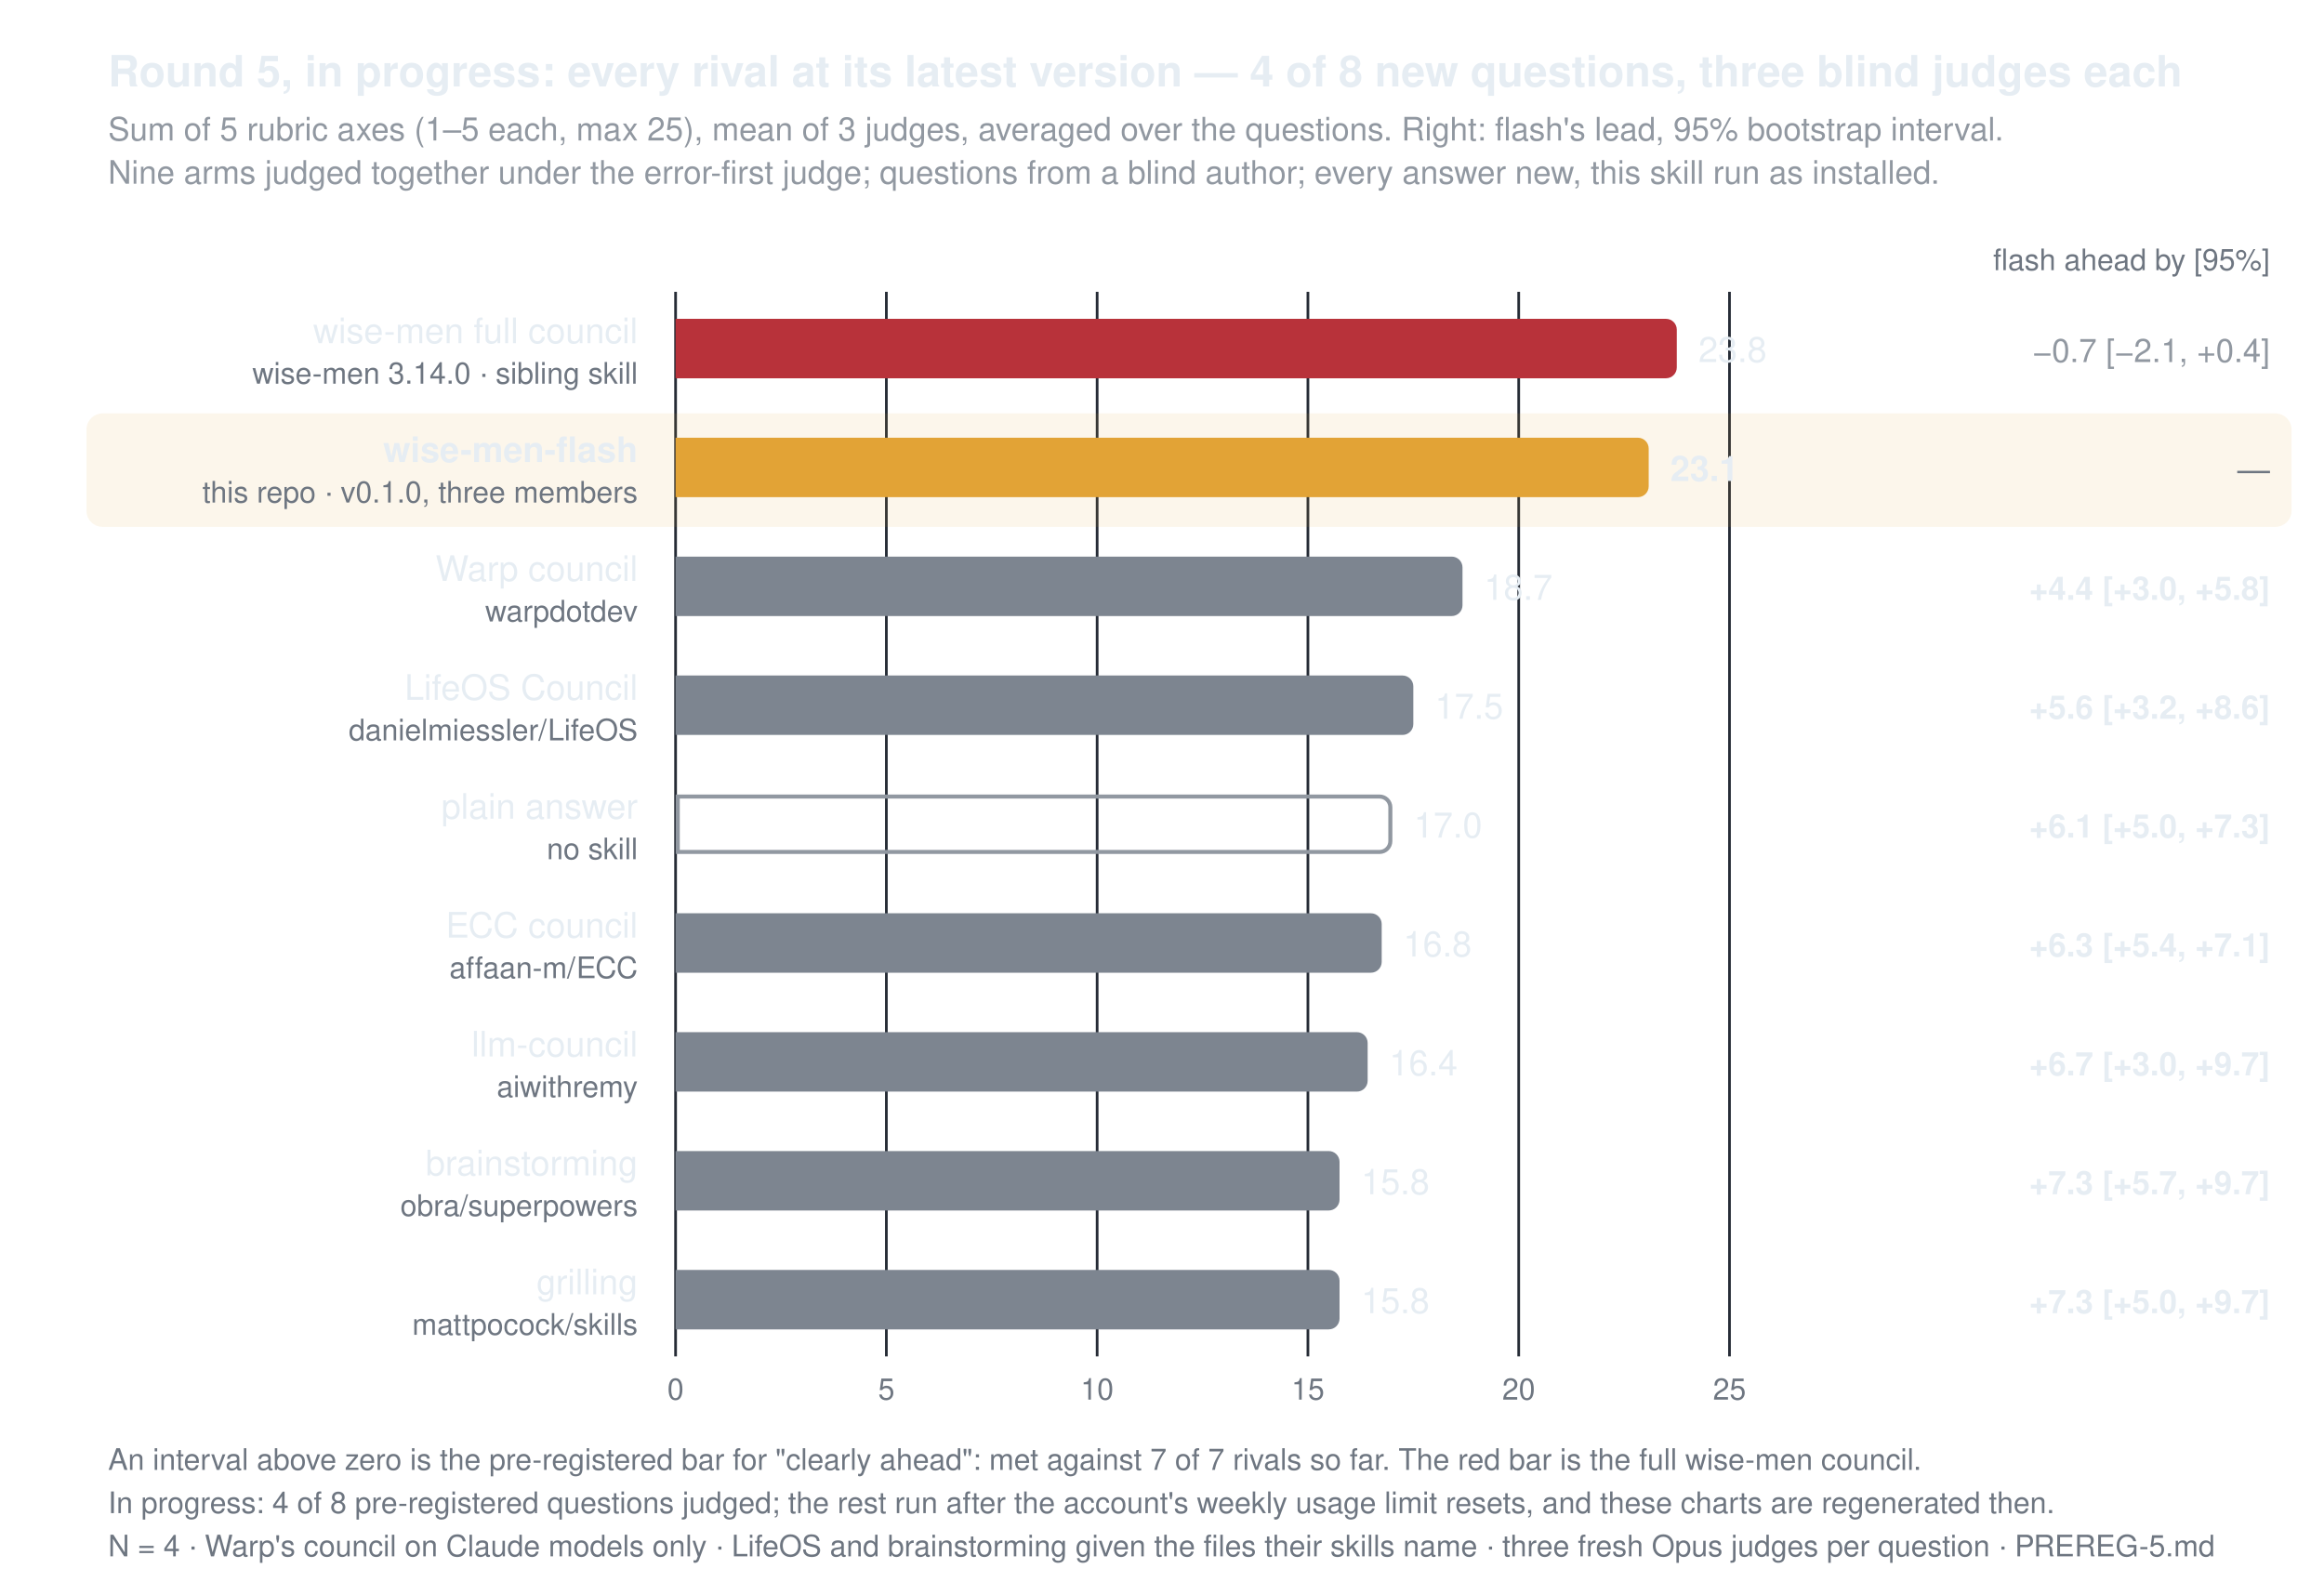
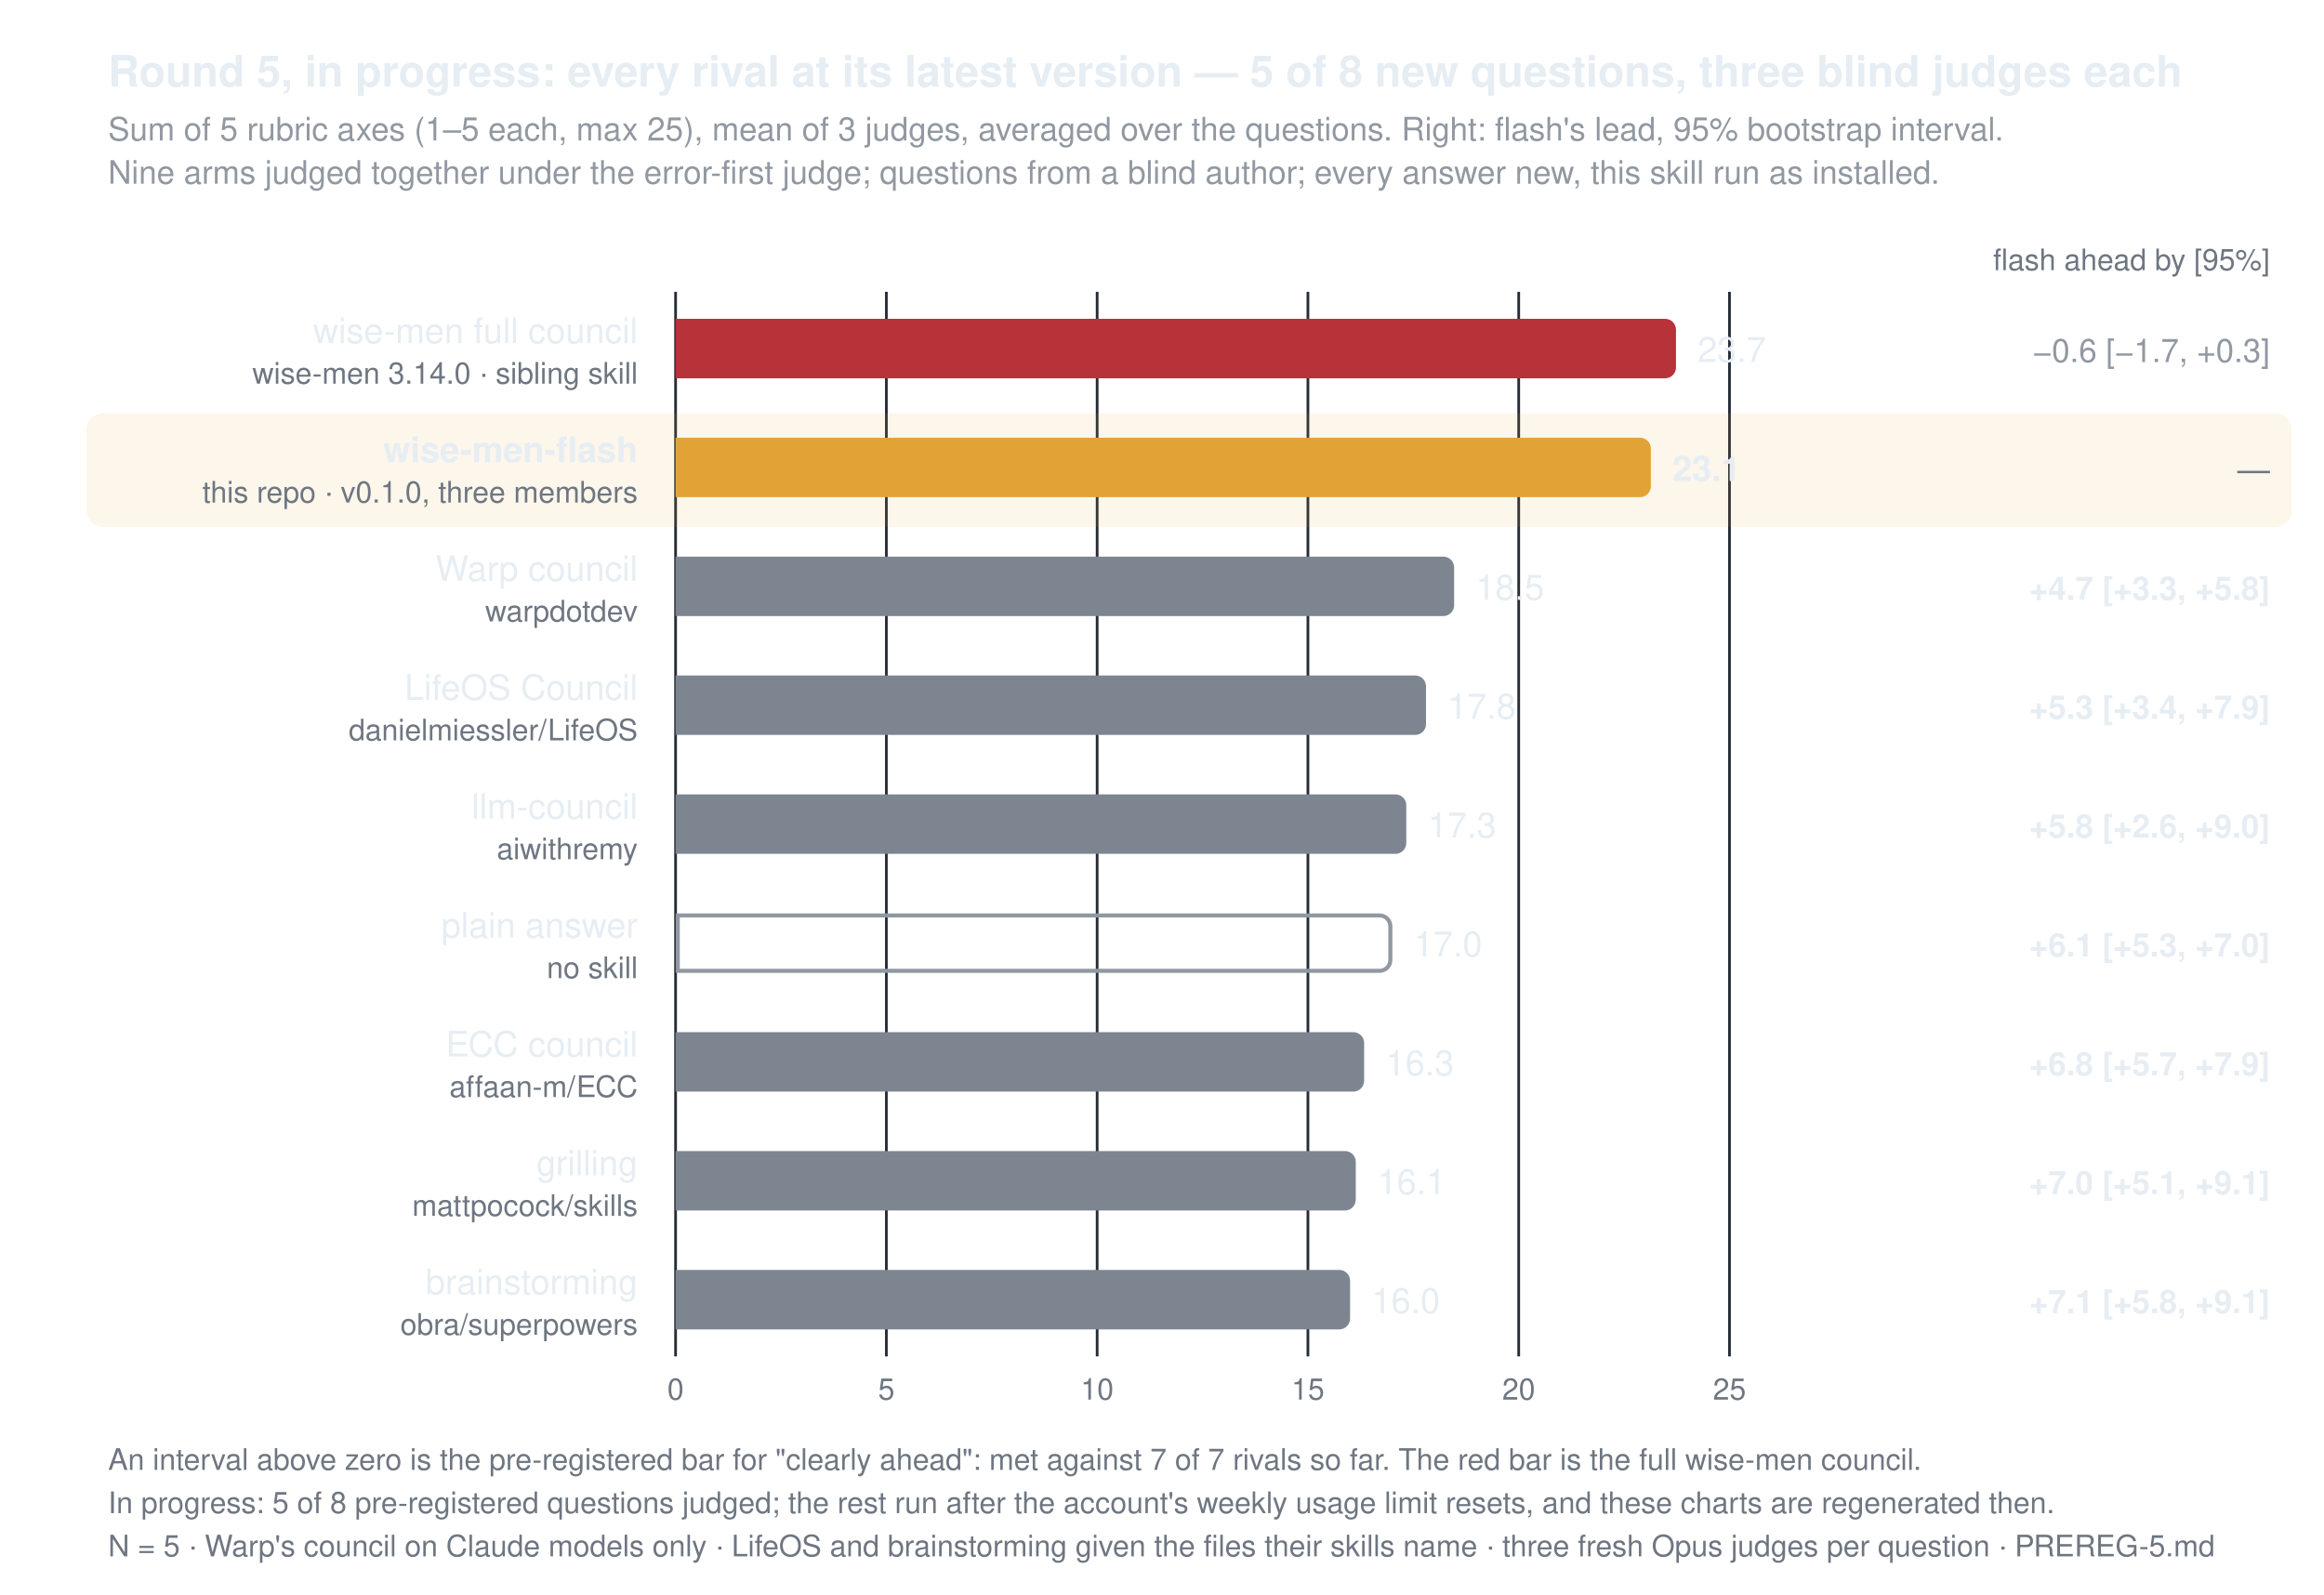
<svg xmlns="http://www.w3.org/2000/svg" viewBox="0 0 860 590" width="860" font-family="-apple-system, BlinkMacSystemFont, 'Segoe UI', Helvetica, Arial, sans-serif">
-   <text x="40" y="32" font-size="16" font-weight="600" fill="#e6edf3" text-anchor="start">Round 5, in progress: every rival at its latest version — 4 of 8 new questions, three blind judges each</text>
+   <text x="40" y="32" font-size="16" font-weight="600" fill="#e6edf3" text-anchor="start">Round 5, in progress: every rival at its latest version — 5 of 8 new questions, three blind judges each</text>
  <text x="40" y="52" font-size="12" font-weight="400" fill="#9198a1" text-anchor="start">Sum of 5 rubric axes (1–5 each, max 25), mean of 3 judges, averaged over the questions. Right: flash's lead, 95% bootstrap interval.</text>
  <text x="40" y="68" font-size="12" font-weight="400" fill="#9198a1" text-anchor="start">Nine arms judged together under the error-first judge; questions from a blind author; every answer new, this skill run as installed.</text>
  <text x="840" y="100" font-size="11" font-weight="400" fill="#6e7681" text-anchor="end">flash ahead by [95%]</text>
  <line x1="250" y1="108" x2="250" y2="502" stroke="#262c36" stroke-width="1" />
  <text x="250" y="518" font-size="11" font-weight="400" fill="#6e7681" text-anchor="middle">0</text>
  <line x1="328" y1="108" x2="328" y2="502" stroke="#262c36" stroke-width="1" />
  <text x="328" y="518" font-size="11" font-weight="400" fill="#6e7681" text-anchor="middle">5</text>
  <line x1="406" y1="108" x2="406" y2="502" stroke="#262c36" stroke-width="1" />
  <text x="406" y="518" font-size="11" font-weight="400" fill="#6e7681" text-anchor="middle">10</text>
  <line x1="484" y1="108" x2="484" y2="502" stroke="#262c36" stroke-width="1" />
  <text x="484" y="518" font-size="11" font-weight="400" fill="#6e7681" text-anchor="middle">15</text>
  <line x1="562" y1="108" x2="562" y2="502" stroke="#262c36" stroke-width="1" />
  <text x="562" y="518" font-size="11" font-weight="400" fill="#6e7681" text-anchor="middle">20</text>
  <line x1="640" y1="108" x2="640" y2="502" stroke="#262c36" stroke-width="1" />
  <text x="640" y="518" font-size="11" font-weight="400" fill="#6e7681" text-anchor="middle">25</text>
  <text x="236" y="127" font-size="13" font-weight="500" fill="#e6edf3" text-anchor="end">wise-men full council</text>
  <text x="236" y="142" font-size="11" font-weight="400" fill="#6e7681" text-anchor="end">wise-men 3.14.0 · sibling skill</text>
-   <path d="M250,118h366.5a4,4 0 0 1 4,4v14a4,4 0 0 1 -4,4h-366.5z" fill="#b8323a" />
-   <text x="628.5" y="134" font-size="13" font-weight="500" fill="#e6edf3" text-anchor="start">23.8</text>
-   <text x="840" y="134" font-size="12" font-weight="400" fill="#9198a1" text-anchor="end">−0.7  [−2.1, +0.4]</text>
+   <path d="M250,118h366.2a4,4 0 0 1 4,4v14a4,4 0 0 1 -4,4h-366.2z" fill="#b8323a" />
+   <text x="628.2" y="134" font-size="13" font-weight="500" fill="#e6edf3" text-anchor="start">23.7</text>
+   <text x="840" y="134" font-size="12" font-weight="400" fill="#9198a1" text-anchor="end">−0.6  [−1.7, +0.3]</text>
  <rect x="32" y="153" width="816" height="42" rx="6" fill="#e2a336" fill-opacity="0.10" />
  <text x="236" y="171" font-size="13" font-weight="700" fill="#e6edf3" text-anchor="end">wise-men-flash</text>
  <text x="236" y="186" font-size="11" font-weight="400" fill="#6e7681" text-anchor="end">this repo · v0.1.0, three members</text>
-   <path d="M250,162h356.1a4,4 0 0 1 4,4v14a4,4 0 0 1 -4,4h-356.1z" fill="#e2a336" />
-   <text x="618.1" y="178" font-size="13" font-weight="700" fill="#e6edf3" text-anchor="start">23.1</text>
+   <path d="M250,162h356.9a4,4 0 0 1 4,4v14a4,4 0 0 1 -4,4h-356.9z" fill="#e2a336" />
+   <text x="618.9" y="178" font-size="13" font-weight="700" fill="#e6edf3" text-anchor="start">23.1</text>
  <text x="840" y="178" font-size="12" font-weight="400" fill="#6e7681" text-anchor="end">—</text>
  <text x="236" y="215" font-size="13" font-weight="500" fill="#e6edf3" text-anchor="end">Warp council</text>
  <text x="236" y="230" font-size="11" font-weight="400" fill="#6e7681" text-anchor="end">warpdotdev</text>
-   <path d="M250,206h287.2a4,4 0 0 1 4,4v14a4,4 0 0 1 -4,4h-287.2z" fill="#7d8590" />
-   <text x="549.2" y="222" font-size="13" font-weight="500" fill="#e6edf3" text-anchor="start">18.7</text>
-   <text x="840" y="222" font-size="12" font-weight="600" fill="#e6edf3" text-anchor="end">+4.4  [+3.0, +5.8]</text>
+   <path d="M250,206h284.1a4,4 0 0 1 4,4v14a4,4 0 0 1 -4,4h-284.1z" fill="#7d8590" />
+   <text x="546.1" y="222" font-size="13" font-weight="500" fill="#e6edf3" text-anchor="start">18.5</text>
+   <text x="840" y="222" font-size="12" font-weight="600" fill="#e6edf3" text-anchor="end">+4.7  [+3.3, +5.8]</text>
  <text x="236" y="259" font-size="13" font-weight="500" fill="#e6edf3" text-anchor="end">LifeOS Council</text>
  <text x="236" y="274" font-size="11" font-weight="400" fill="#6e7681" text-anchor="end">danielmiessler/LifeOS</text>
-   <path d="M250,250h269a4,4 0 0 1 4,4v14a4,4 0 0 1 -4,4h-269z" fill="#7d8590" />
-   <text x="531" y="266" font-size="13" font-weight="500" fill="#e6edf3" text-anchor="start">17.5</text>
-   <text x="840" y="266" font-size="12" font-weight="600" fill="#e6edf3" text-anchor="end">+5.6  [+3.2, +8.6]</text>
-   <text x="236" y="303" font-size="13" font-weight="500" fill="#e6edf3" text-anchor="end">plain answer</text>
-   <text x="236" y="318" font-size="11" font-weight="400" fill="#6e7681" text-anchor="end">no skill</text>
-   <path d="M250.8,294.8h259.7a4,4 0 0 1 4,4v12.5a4,4 0 0 1 -4,4h-259.7z" fill="none" stroke="#9198a1" stroke-width="1.5" />
-   <text x="523.2" y="310" font-size="13" font-weight="500" fill="#e6edf3" text-anchor="start">17.0</text>
-   <text x="840" y="310" font-size="12" font-weight="600" fill="#e6edf3" text-anchor="end">+6.1  [+5.0, +7.3]</text>
-   <text x="236" y="347" font-size="13" font-weight="500" fill="#e6edf3" text-anchor="end">ECC council</text>
-   <text x="236" y="362" font-size="11" font-weight="400" fill="#6e7681" text-anchor="end">affaan-m/ECC</text>
-   <path d="M250,338h257.3a4,4 0 0 1 4,4v14a4,4 0 0 1 -4,4h-257.3z" fill="#7d8590" />
-   <text x="519.3" y="354" font-size="13" font-weight="500" fill="#e6edf3" text-anchor="start">16.8</text>
-   <text x="840" y="354" font-size="12" font-weight="600" fill="#e6edf3" text-anchor="end">+6.3  [+5.4, +7.1]</text>
-   <text x="236" y="391" font-size="13" font-weight="500" fill="#e6edf3" text-anchor="end">llm-council</text>
-   <text x="236" y="406" font-size="11" font-weight="400" fill="#6e7681" text-anchor="end">aiwithremy</text>
-   <path d="M250,382h252.1a4,4 0 0 1 4,4v14a4,4 0 0 1 -4,4h-252.1z" fill="#7d8590" />
-   <text x="514.1" y="398" font-size="13" font-weight="500" fill="#e6edf3" text-anchor="start">16.4</text>
-   <text x="840" y="398" font-size="12" font-weight="600" fill="#e6edf3" text-anchor="end">+6.7  [+3.0, +9.7]</text>
-   <text x="236" y="435" font-size="13" font-weight="500" fill="#e6edf3" text-anchor="end">brainstorming</text>
-   <text x="236" y="450" font-size="11" font-weight="400" fill="#6e7681" text-anchor="end">obra/superpowers</text>
-   <path d="M250,426h241.7a4,4 0 0 1 4,4v14a4,4 0 0 1 -4,4h-241.7z" fill="#7d8590" />
-   <text x="503.7" y="442" font-size="13" font-weight="500" fill="#e6edf3" text-anchor="start">15.8</text>
-   <text x="840" y="442" font-size="12" font-weight="600" fill="#e6edf3" text-anchor="end">+7.3  [+5.7, +9.7]</text>
-   <text x="236" y="479" font-size="13" font-weight="500" fill="#e6edf3" text-anchor="end">grilling</text>
-   <text x="236" y="494" font-size="11" font-weight="400" fill="#6e7681" text-anchor="end">mattpocock/skills</text>
-   <path d="M250,470h241.7a4,4 0 0 1 4,4v14a4,4 0 0 1 -4,4h-241.7z" fill="#7d8590" />
-   <text x="503.7" y="486" font-size="13" font-weight="500" fill="#e6edf3" text-anchor="start">15.8</text>
-   <text x="840" y="486" font-size="12" font-weight="600" fill="#e6edf3" text-anchor="end">+7.3  [+5.0, +9.7]</text>
+   <path d="M250,250h273.7a4,4 0 0 1 4,4v14a4,4 0 0 1 -4,4h-273.7z" fill="#7d8590" />
+   <text x="535.7" y="266" font-size="13" font-weight="500" fill="#e6edf3" text-anchor="start">17.8</text>
+   <text x="840" y="266" font-size="12" font-weight="600" fill="#e6edf3" text-anchor="end">+5.3  [+3.4, +7.9]</text>
+   <text x="236" y="303" font-size="13" font-weight="500" fill="#e6edf3" text-anchor="end">llm-council</text>
+   <text x="236" y="318" font-size="11" font-weight="400" fill="#6e7681" text-anchor="end">aiwithremy</text>
+   <path d="M250,294h266.4a4,4 0 0 1 4,4v14a4,4 0 0 1 -4,4h-266.4z" fill="#7d8590" />
+   <text x="528.4" y="310" font-size="13" font-weight="500" fill="#e6edf3" text-anchor="start">17.3</text>
+   <text x="840" y="310" font-size="12" font-weight="600" fill="#e6edf3" text-anchor="end">+5.8  [+2.6, +9.0]</text>
+   <text x="236" y="347" font-size="13" font-weight="500" fill="#e6edf3" text-anchor="end">plain answer</text>
+   <text x="236" y="362" font-size="11" font-weight="400" fill="#6e7681" text-anchor="end">no skill</text>
+   <path d="M250.8,338.8h259.7a4,4 0 0 1 4,4v12.5a4,4 0 0 1 -4,4h-259.7z" fill="none" stroke="#9198a1" stroke-width="1.5" />
+   <text x="523.2" y="354" font-size="13" font-weight="500" fill="#e6edf3" text-anchor="start">17.0</text>
+   <text x="840" y="354" font-size="12" font-weight="600" fill="#e6edf3" text-anchor="end">+6.1  [+5.3, +7.0]</text>
+   <text x="236" y="391" font-size="13" font-weight="500" fill="#e6edf3" text-anchor="end">ECC council</text>
+   <text x="236" y="406" font-size="11" font-weight="400" fill="#6e7681" text-anchor="end">affaan-m/ECC</text>
+   <path d="M250,382h250.8a4,4 0 0 1 4,4v14a4,4 0 0 1 -4,4h-250.8z" fill="#7d8590" />
+   <text x="512.8" y="398" font-size="13" font-weight="500" fill="#e6edf3" text-anchor="start">16.3</text>
+   <text x="840" y="398" font-size="12" font-weight="600" fill="#e6edf3" text-anchor="end">+6.8  [+5.7, +7.9]</text>
+   <text x="236" y="435" font-size="13" font-weight="500" fill="#e6edf3" text-anchor="end">grilling</text>
+   <text x="236" y="450" font-size="11" font-weight="400" fill="#6e7681" text-anchor="end">mattpocock/skills</text>
+   <path d="M250,426h247.7a4,4 0 0 1 4,4v14a4,4 0 0 1 -4,4h-247.7z" fill="#7d8590" />
+   <text x="509.7" y="442" font-size="13" font-weight="500" fill="#e6edf3" text-anchor="start">16.1</text>
+   <text x="840" y="442" font-size="12" font-weight="600" fill="#e6edf3" text-anchor="end">+7.0  [+5.1, +9.1]</text>
+   <text x="236" y="479" font-size="13" font-weight="500" fill="#e6edf3" text-anchor="end">brainstorming</text>
+   <text x="236" y="494" font-size="11" font-weight="400" fill="#6e7681" text-anchor="end">obra/superpowers</text>
+   <path d="M250,470h245.6a4,4 0 0 1 4,4v14a4,4 0 0 1 -4,4h-245.6z" fill="#7d8590" />
+   <text x="507.6" y="486" font-size="13" font-weight="500" fill="#e6edf3" text-anchor="start">16.0</text>
+   <text x="840" y="486" font-size="12" font-weight="600" fill="#e6edf3" text-anchor="end">+7.1  [+5.8, +9.1]</text>
  <text x="40" y="544" font-size="11" font-weight="400" fill="#6e7681" text-anchor="start">An interval above zero is the pre-registered bar for "clearly ahead": met against 7 of 7 rivals so far. The red bar is the full wise-men council.</text>
-   <text x="40" y="560" font-size="11" font-weight="400" fill="#6e7681" text-anchor="start">In progress: 4 of 8 pre-registered questions judged; the rest run after the account's weekly usage limit resets, and these charts are regenerated then.</text>
-   <text x="40" y="576" font-size="11" font-weight="400" fill="#6e7681" text-anchor="start">N = 4 · Warp's council on Claude models only · LifeOS and brainstorming given the files their skills name · three fresh Opus judges per question · PREREG-5.md</text>
+   <text x="40" y="560" font-size="11" font-weight="400" fill="#6e7681" text-anchor="start">In progress: 5 of 8 pre-registered questions judged; the rest run after the account's weekly usage limit resets, and these charts are regenerated then.</text>
+   <text x="40" y="576" font-size="11" font-weight="400" fill="#6e7681" text-anchor="start">N = 5 · Warp's council on Claude models only · LifeOS and brainstorming given the files their skills name · three fresh Opus judges per question · PREREG-5.md</text>
</svg>
